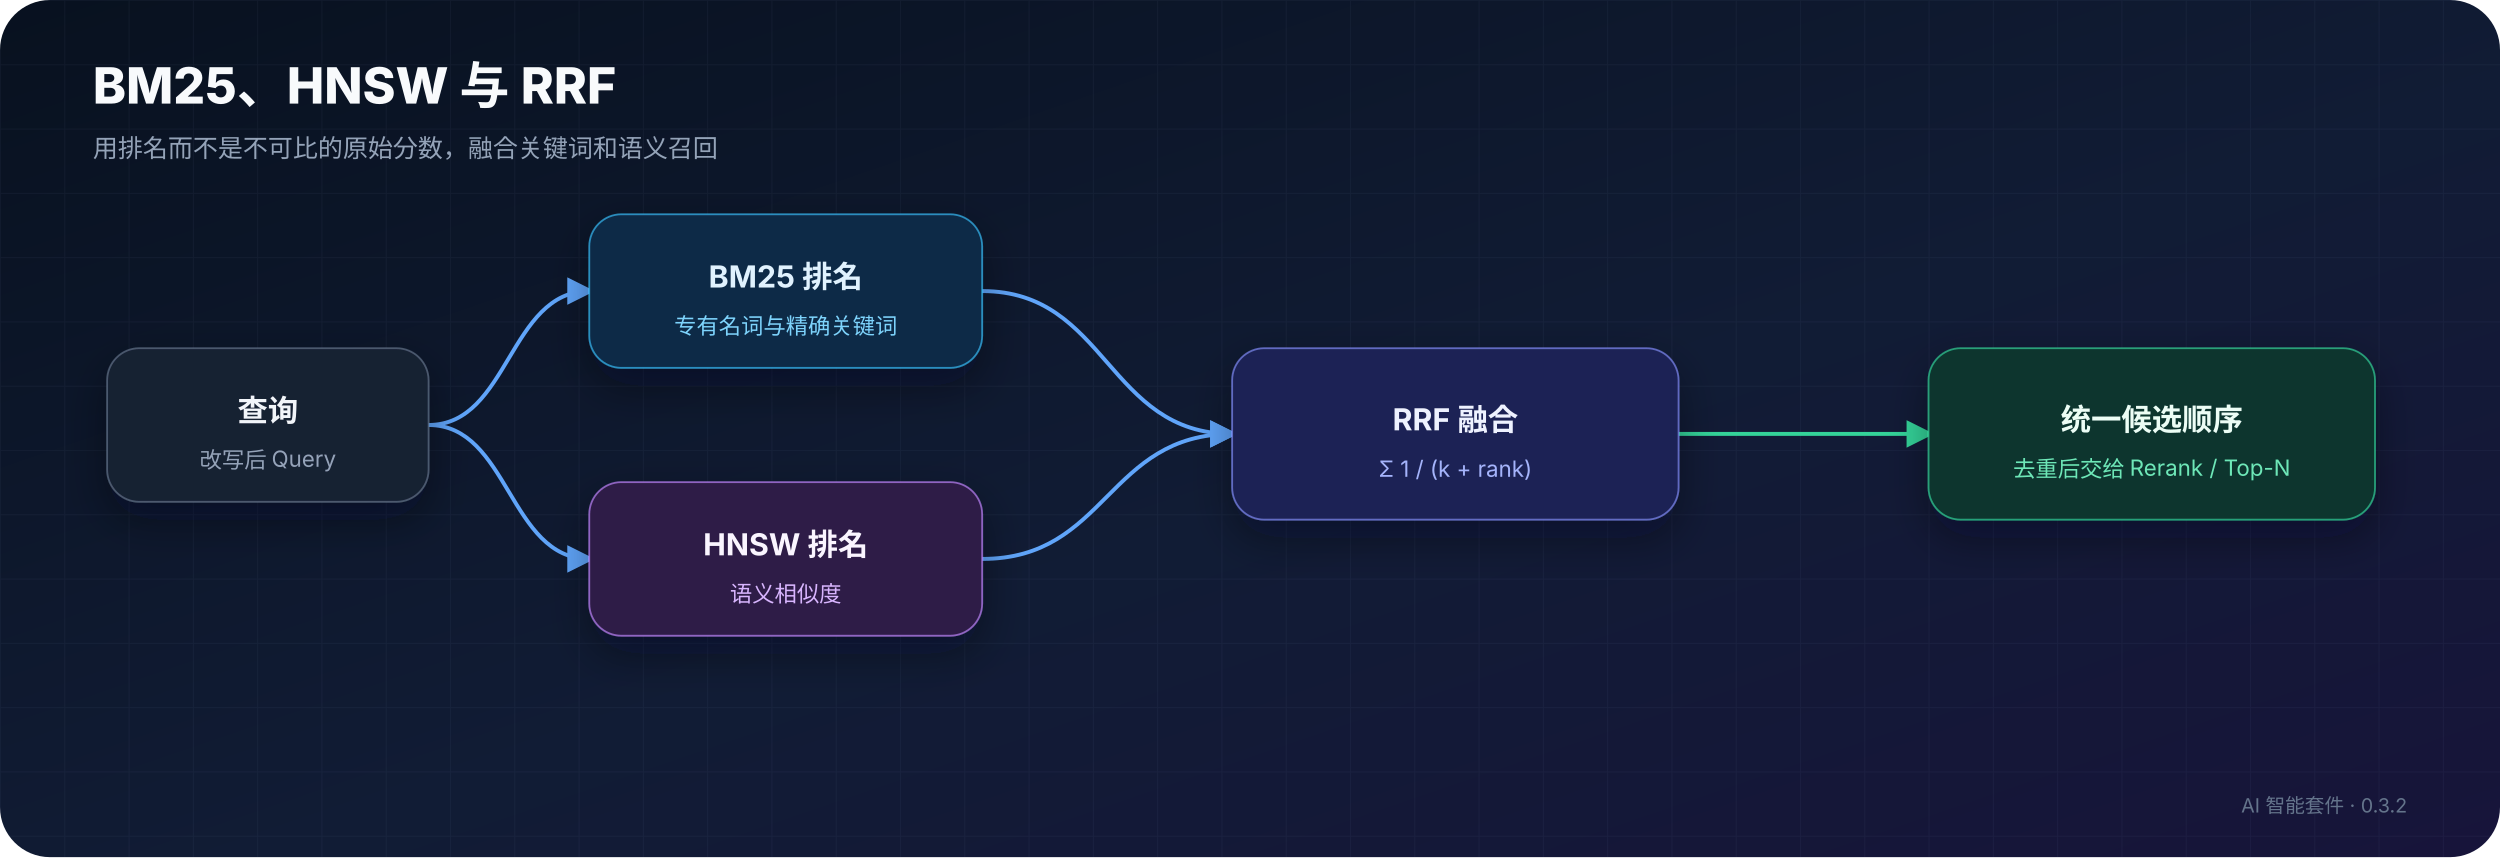
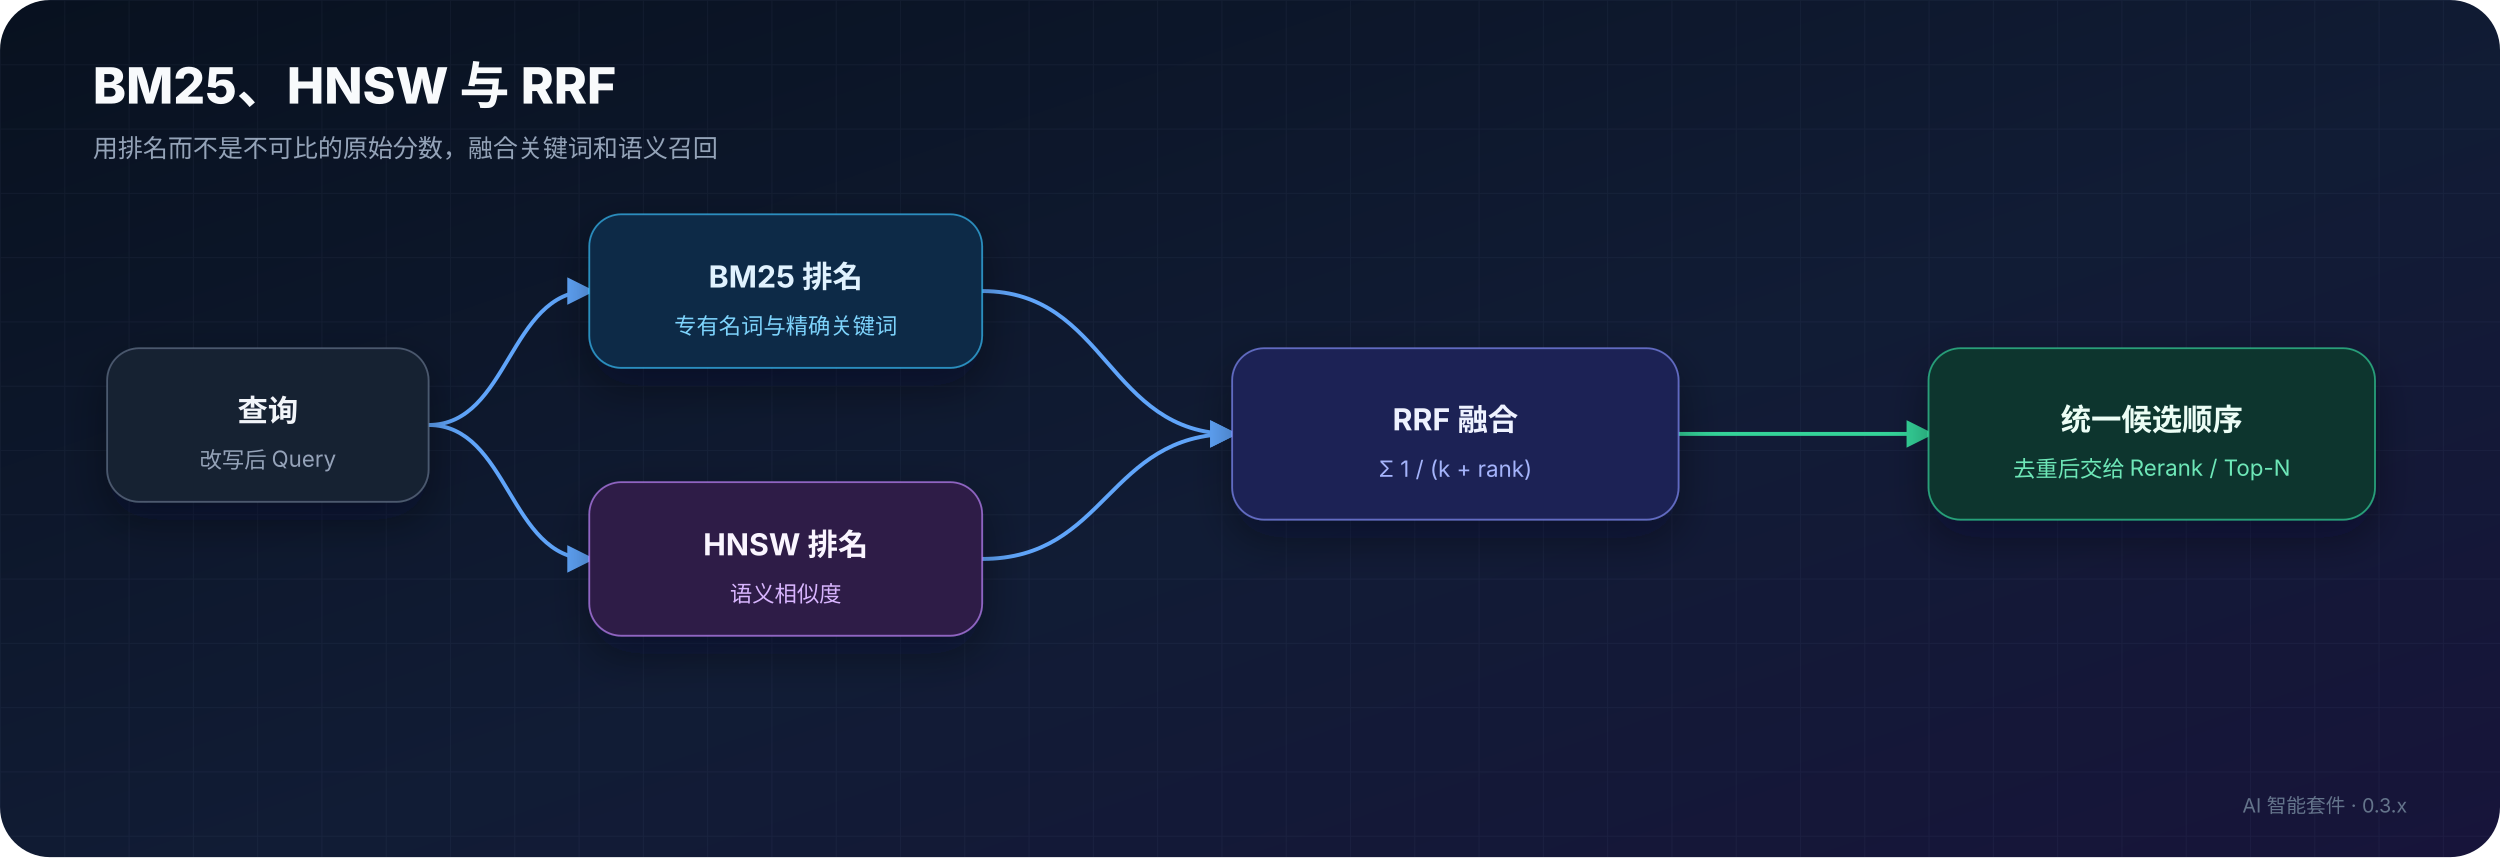
<svg xmlns="http://www.w3.org/2000/svg" width="1400" height="480" viewBox="0 0 1400 480" fill="none" role="img" aria-labelledby="diagram-title diagram-desc" preserveAspectRatio="xMidYMid meet">
  <defs>
    <linearGradient id="bg" x1="0" y1="0" x2="1" y2="1">
      <stop stop-color="#08111F" />
      <stop offset=".55" stop-color="#111C35" />
      <stop offset="1" stop-color="#17143A" />
    </linearGradient>
    <pattern id="grid" width="36" height="36" patternUnits="userSpaceOnUse">
      <path d="M36 0H0V36" fill="none" stroke="#C7D2FE" stroke-opacity=".045" />
    </pattern>
    <filter id="shadow" x="-25%" y="-30%" width="150%" height="170%">
      <feDropShadow dx="0" dy="10" stdDeviation="12" flood-color="#020617" flood-opacity=".38" />
    </filter>
    <marker id="arrow" viewBox="0 0 10 10" refX="8" refY="5" markerWidth="7" markerHeight="7" orient="auto">
      <path d="M0 0L10 5L0 10Z" fill="#60A5FA" />
    </marker>
    <marker id="arrowGreen" viewBox="0 0 10 10" refX="8" refY="5" markerWidth="7" markerHeight="7" orient="auto">
      <path d="M0 0L10 5L0 10Z" fill="#34D399" />
    </marker>
    <marker id="arrowOrange" viewBox="0 0 10 10" refX="8" refY="5" markerWidth="7" markerHeight="7" orient="auto">
      <path d="M0 0L10 5L0 10Z" fill="#FB923C" />
    </marker>
  </defs>
  <rect width="1400" height="480" rx="28" fill="url(#bg)" />
  <rect width="1400" height="480" rx="28" fill="url(#grid)" />
  <text x="52" y="58" fill="#F8FAFC" font-family="Inter, PingFang SC, Microsoft YaHei, sans-serif" font-size="28" font-weight="760">BM25、HNSW 与 RRF</text>
  <text x="52" y="88" fill="#94A3B8" font-family="Inter, PingFang SC, Microsoft YaHei, sans-serif" font-size="14">用排名而不是不可比的原始分数，融合关键词和语义召回</text>
  <path d="M240 238 C285 238,285 163,330 163" stroke="#60A5FA" stroke-width="2.2" fill="none" marker-end="url(#arrow)" />
  <path d="M240 238 C285 238,285 313,330 313" stroke="#60A5FA" stroke-width="2.2" fill="none" marker-end="url(#arrow)" />
  <path d="M550 163 C620 163,620 243,690 243" stroke="#60A5FA" stroke-width="2.2" fill="none" marker-end="url(#arrow)" />
  <path d="M550 313 C620 313,620 243,690 243" stroke="#60A5FA" stroke-width="2.2" fill="none" marker-end="url(#arrow)" />
  <path d="M940 243 C1010 243,1010 243,1080 243" stroke="#34D399" stroke-width="2.2" fill="none" marker-end="url(#arrowGreen)" />
  <g filter="url(#shadow)">
    <rect x="60" y="195" width="180" height="86" rx="18" fill="#172033" stroke="#64748B" stroke-opacity=".68" />
    <text x="150" y="236" text-anchor="middle" fill="#F1F5F9" font-family="Inter, PingFang SC, Microsoft YaHei, sans-serif" font-size="17" font-weight="720">查询</text>
    <text x="150" y="262" text-anchor="middle" fill="#94A3B8" font-family="Inter, PingFang SC, Microsoft YaHei, sans-serif" font-size="12.5">改写后 Query</text>
  </g>
  <g filter="url(#shadow)">
    <rect x="330" y="120" width="220" height="86" rx="18" fill="#0D2A47" stroke="#38BDF8" stroke-opacity=".68" />
    <text x="440" y="161" text-anchor="middle" fill="#E0F2FE" font-family="Inter, PingFang SC, Microsoft YaHei, sans-serif" font-size="17" font-weight="720">BM25 排名</text>
    <text x="440" y="187" text-anchor="middle" fill="#7DD3FC" font-family="Inter, PingFang SC, Microsoft YaHei, sans-serif" font-size="12.5">专有名词与精确关键词</text>
  </g>
  <g filter="url(#shadow)">
    <rect x="330" y="270" width="220" height="86" rx="18" fill="#2D1D46" stroke="#C084FC" stroke-opacity=".68" />
    <text x="440" y="311" text-anchor="middle" fill="#FAF5FF" font-family="Inter, PingFang SC, Microsoft YaHei, sans-serif" font-size="17" font-weight="720">HNSW 排名</text>
    <text x="440" y="337" text-anchor="middle" fill="#D8B4FE" font-family="Inter, PingFang SC, Microsoft YaHei, sans-serif" font-size="12.5">语义相似度</text>
  </g>
  <g filter="url(#shadow)">
    <rect x="690" y="195" width="250" height="96" rx="18" fill="#1E2455" stroke="#818CF8" stroke-opacity=".68" />
    <text x="815" y="241" text-anchor="middle" fill="#EEF2FF" font-family="Inter, PingFang SC, Microsoft YaHei, sans-serif" font-size="17" font-weight="720">RRF 融合</text>
    <text x="815" y="267" text-anchor="middle" fill="#A5B4FC" font-family="Inter, PingFang SC, Microsoft YaHei, sans-serif" font-size="12.5">Σ 1 / (k + rank)</text>
  </g>
  <g filter="url(#shadow)">
    <rect x="1080" y="195" width="250" height="96" rx="18" fill="#0B352F" stroke="#34D399" stroke-opacity=".68" />
    <text x="1205" y="241" text-anchor="middle" fill="#ECFDF5" font-family="Inter, PingFang SC, Microsoft YaHei, sans-serif" font-size="17" font-weight="720">统一候选顺序</text>
    <text x="1205" y="267" text-anchor="middle" fill="#6EE7B7" font-family="Inter, PingFang SC, Microsoft YaHei, sans-serif" font-size="12.5">去重后交给 Rerank / Top-N</text>
  </g>
-   <text x="1348" y="455" text-anchor="end" fill="#64748B" font-family="Inter, PingFang SC, sans-serif" font-size="11">AI 智能套件 · 0.3.2</text>
+   <text x="1348" y="455" text-anchor="end" fill="#64748B" font-family="Inter, PingFang SC, sans-serif" font-size="11">AI 智能套件 · 0.3.x</text>
</svg>
